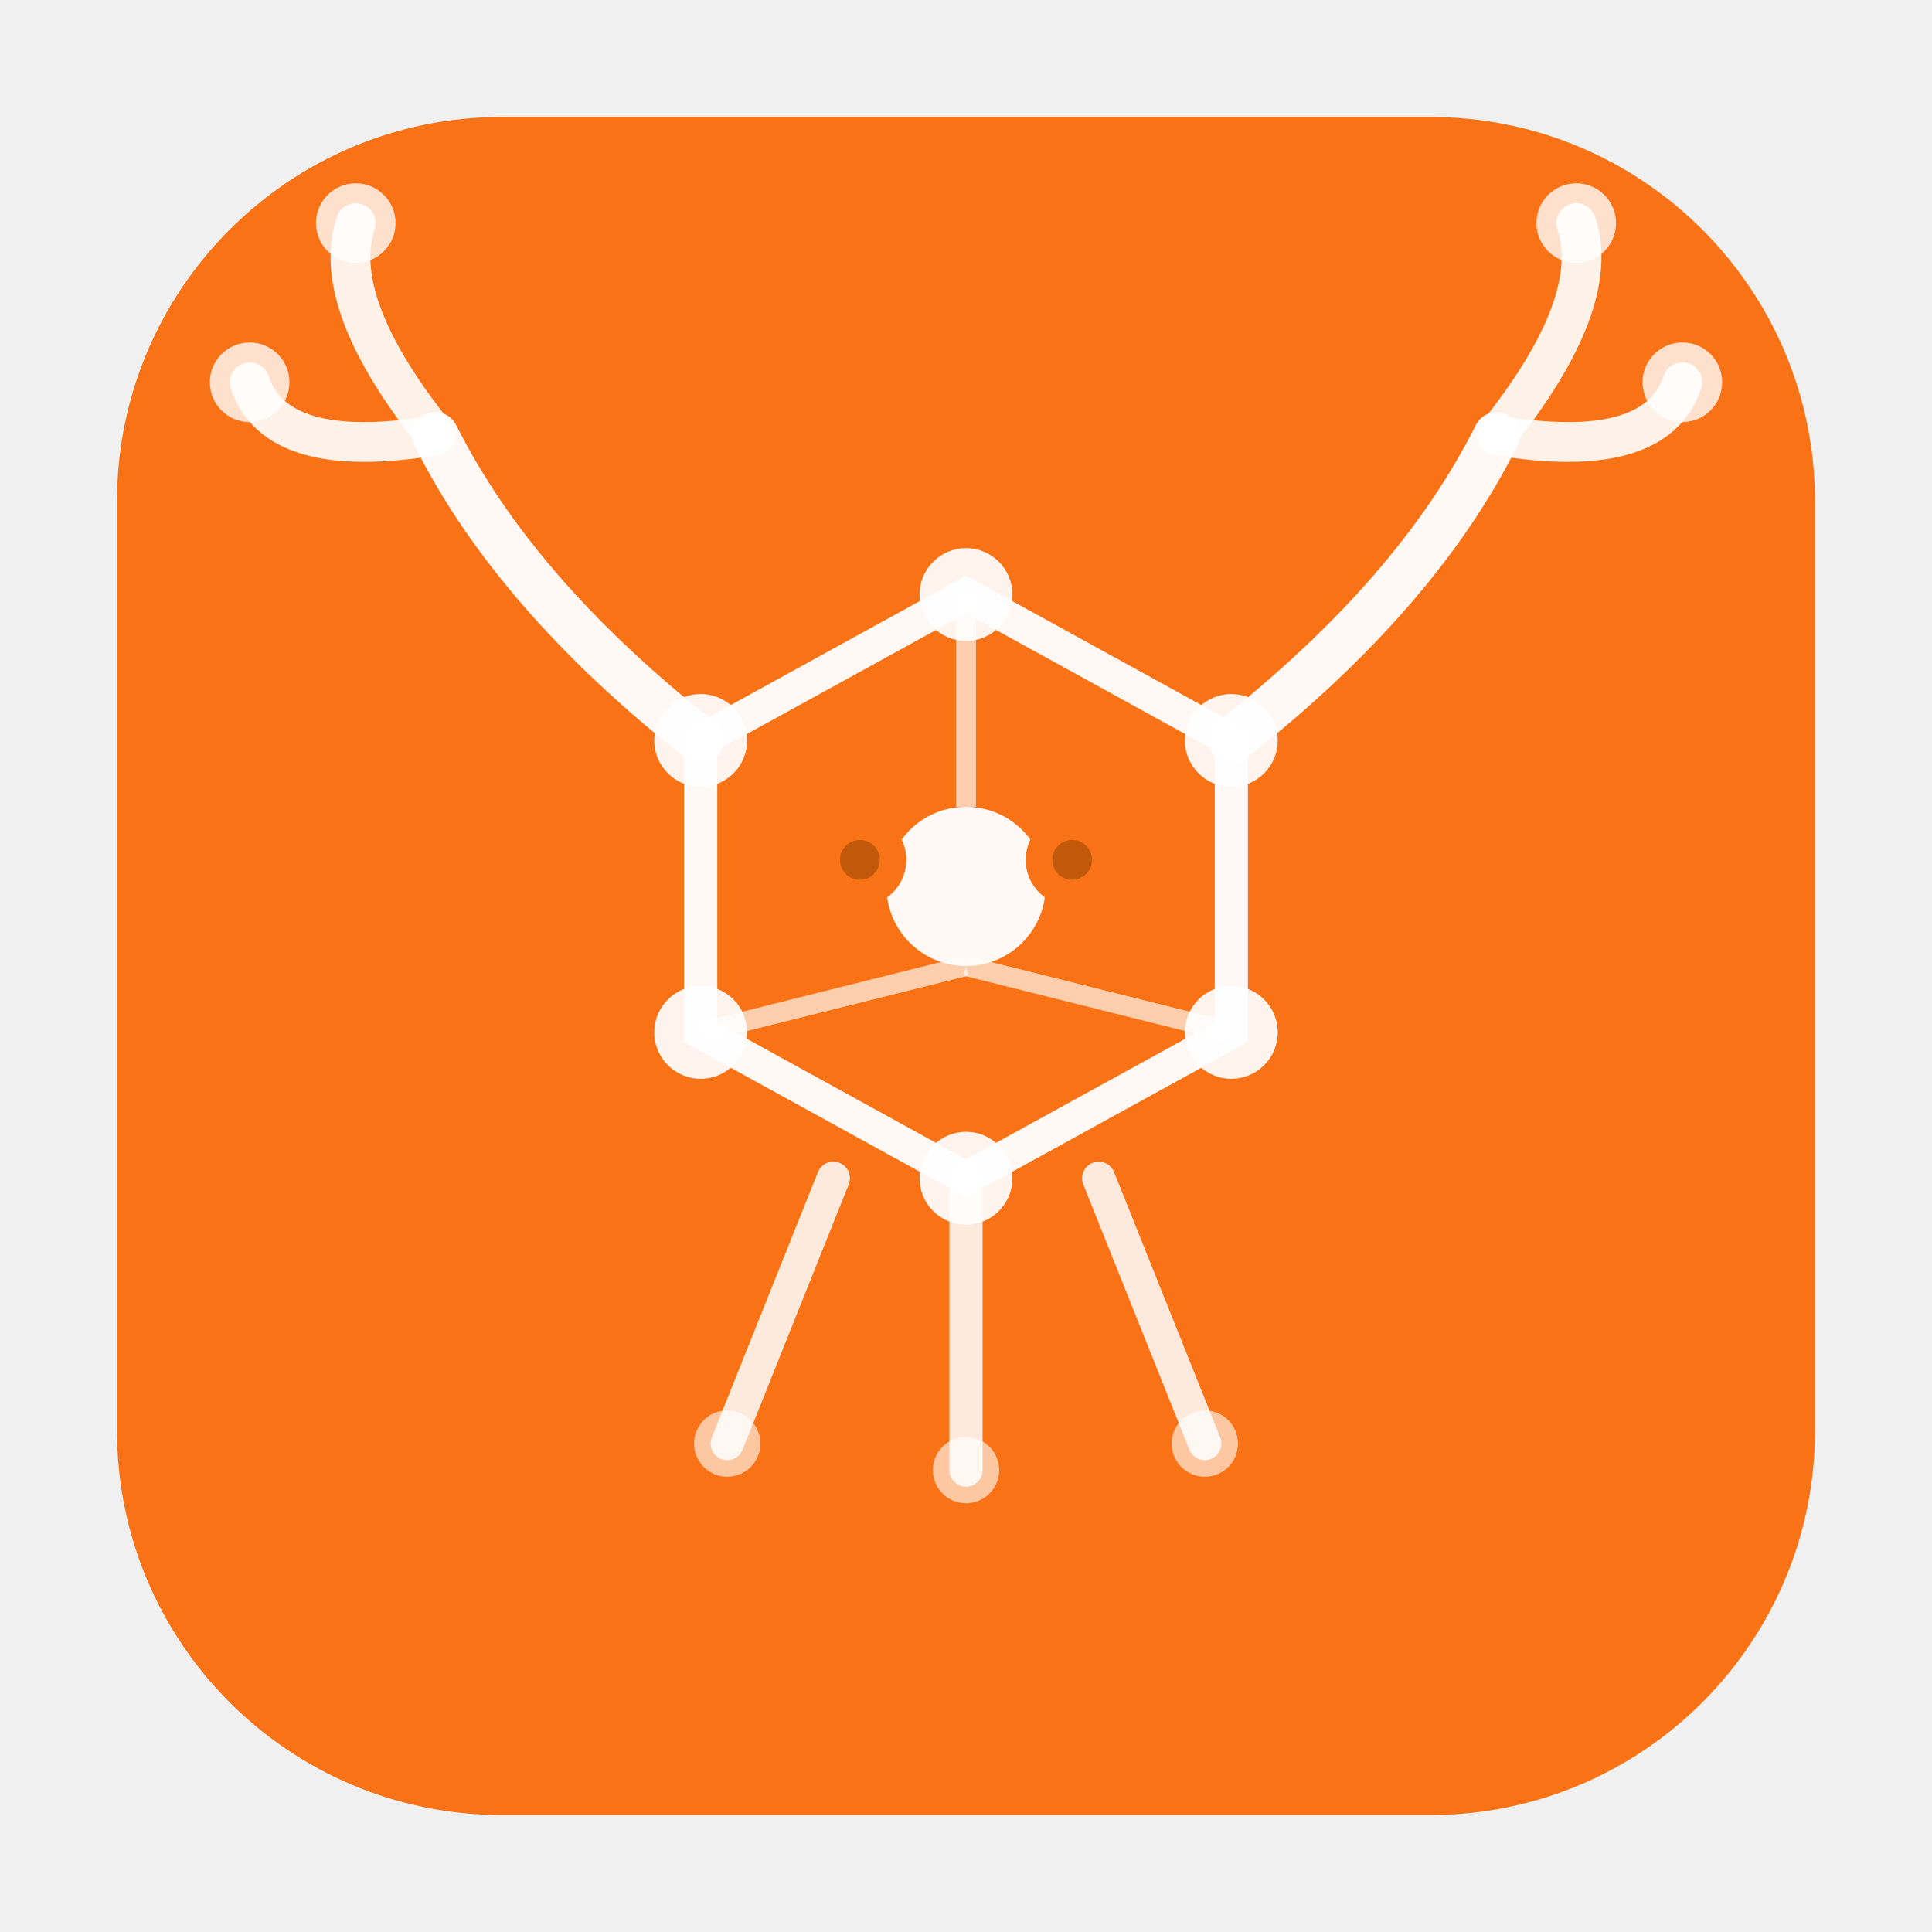
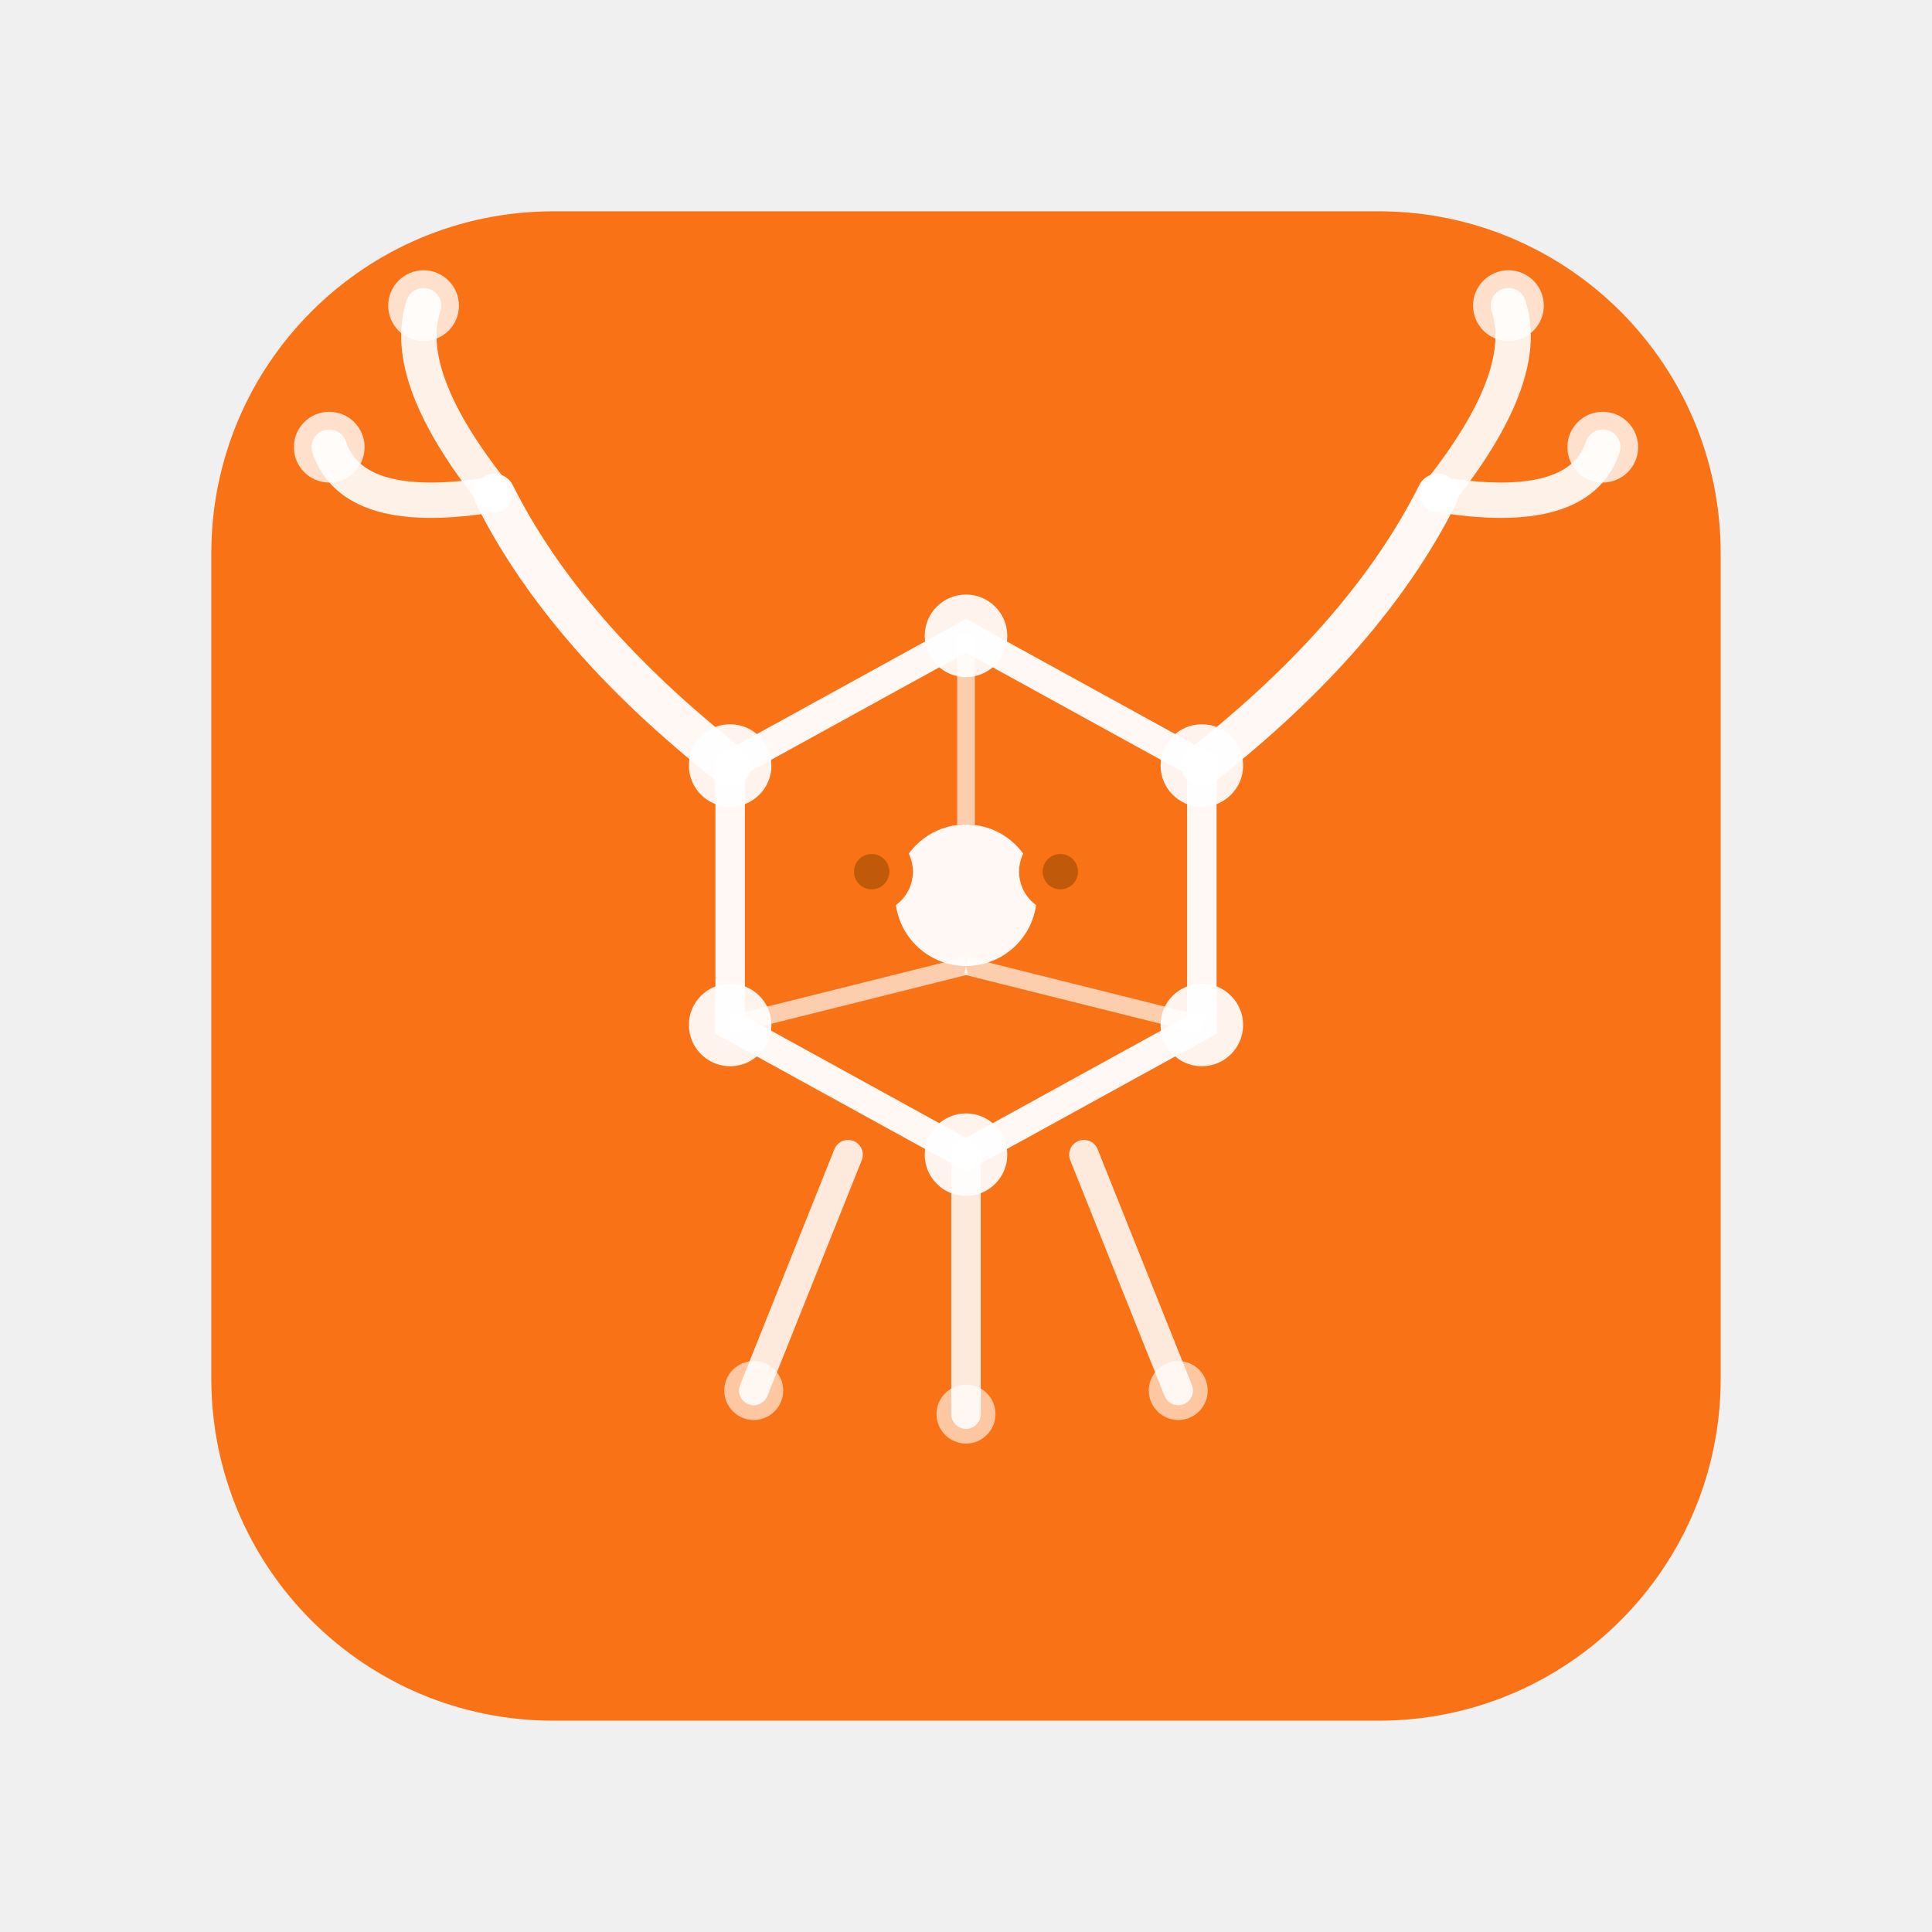
<svg xmlns="http://www.w3.org/2000/svg" width="512" height="512" viewBox="0 0 512 512">
-   <svg x="31" y="31" width="450" height="450" viewBox="0 0 512 512" overflow="hidden">
+   <svg x="56" y="56" width="400" height="400" viewBox="0 0 512 512" overflow="hidden">
    <defs>
      <clipPath id="rounded">
        <rect width="512" height="512" rx="116" />
      </clipPath>
    </defs>
    <rect width="512" height="512" rx="116" fill="#f97316" />
    <g clip-path="url(#rounded)">
      <polygon points="256,144 336,188 336,276 256,320 176,276 176,188" fill="none" stroke="white" stroke-width="10" opacity="0.95" />
      <line x1="256" y1="208" x2="256" y2="144" stroke="white" stroke-width="6" opacity="0.65" />
      <line x1="256" y1="256" x2="336" y2="276" stroke="white" stroke-width="6" opacity="0.65" />
      <line x1="256" y1="256" x2="176" y2="276" stroke="white" stroke-width="6" opacity="0.65" />
      <circle cx="256" cy="144" r="14" fill="white" opacity="0.92" />
      <circle cx="336" cy="188" r="14" fill="white" opacity="0.92" />
      <circle cx="336" cy="276" r="14" fill="white" opacity="0.92" />
      <circle cx="256" cy="320" r="14" fill="white" opacity="0.92" />
      <circle cx="176" cy="276" r="14" fill="white" opacity="0.92" />
      <circle cx="176" cy="188" r="14" fill="white" opacity="0.92" />
      <circle cx="256" cy="232" r="24" fill="white" opacity="0.95" />
      <path d="M176,188 Q120,144 96,96" stroke="white" stroke-width="14" stroke-linecap="round" fill="none" opacity="0.95" />
      <path d="M96,96 Q64,56 72,32" stroke="white" stroke-width="12" stroke-linecap="round" fill="none" opacity="0.9" />
      <path d="M96,96 Q48,104 40,80" stroke="white" stroke-width="12" stroke-linecap="round" fill="none" opacity="0.9" />
      <circle cx="72" cy="32" r="12" fill="white" opacity="0.78" />
      <circle cx="40" cy="80" r="12" fill="white" opacity="0.78" />
      <path d="M336,188 Q392,144 416,96" stroke="white" stroke-width="14" stroke-linecap="round" fill="none" opacity="0.95" />
      <path d="M416,96 Q448,56 440,32" stroke="white" stroke-width="12" stroke-linecap="round" fill="none" opacity="0.9" />
      <path d="M416,96 Q464,104 472,80" stroke="white" stroke-width="12" stroke-linecap="round" fill="none" opacity="0.9" />
      <circle cx="440" cy="32" r="12" fill="white" opacity="0.78" />
      <circle cx="472" cy="80" r="12" fill="white" opacity="0.78" />
      <line x1="216" y1="320" x2="184" y2="400" stroke="white" stroke-width="10" stroke-linecap="round" opacity="0.85" />
      <line x1="256" y1="320" x2="256" y2="408" stroke="white" stroke-width="10" stroke-linecap="round" opacity="0.85" />
      <line x1="296" y1="320" x2="328" y2="400" stroke="white" stroke-width="10" stroke-linecap="round" opacity="0.85" />
      <circle cx="184" cy="400" r="10" fill="white" opacity="0.6" />
      <circle cx="256" cy="408" r="10" fill="white" opacity="0.6" />
      <circle cx="328" cy="400" r="10" fill="white" opacity="0.6" />
      <circle cx="224" cy="224" r="14" fill="#f97316" />
      <circle cx="288" cy="224" r="14" fill="#f97316" />
      <circle cx="224" cy="224" r="6" fill="#c05a0a" />
      <circle cx="288" cy="224" r="6" fill="#c05a0a" />
    </g>
  </svg>
</svg>
